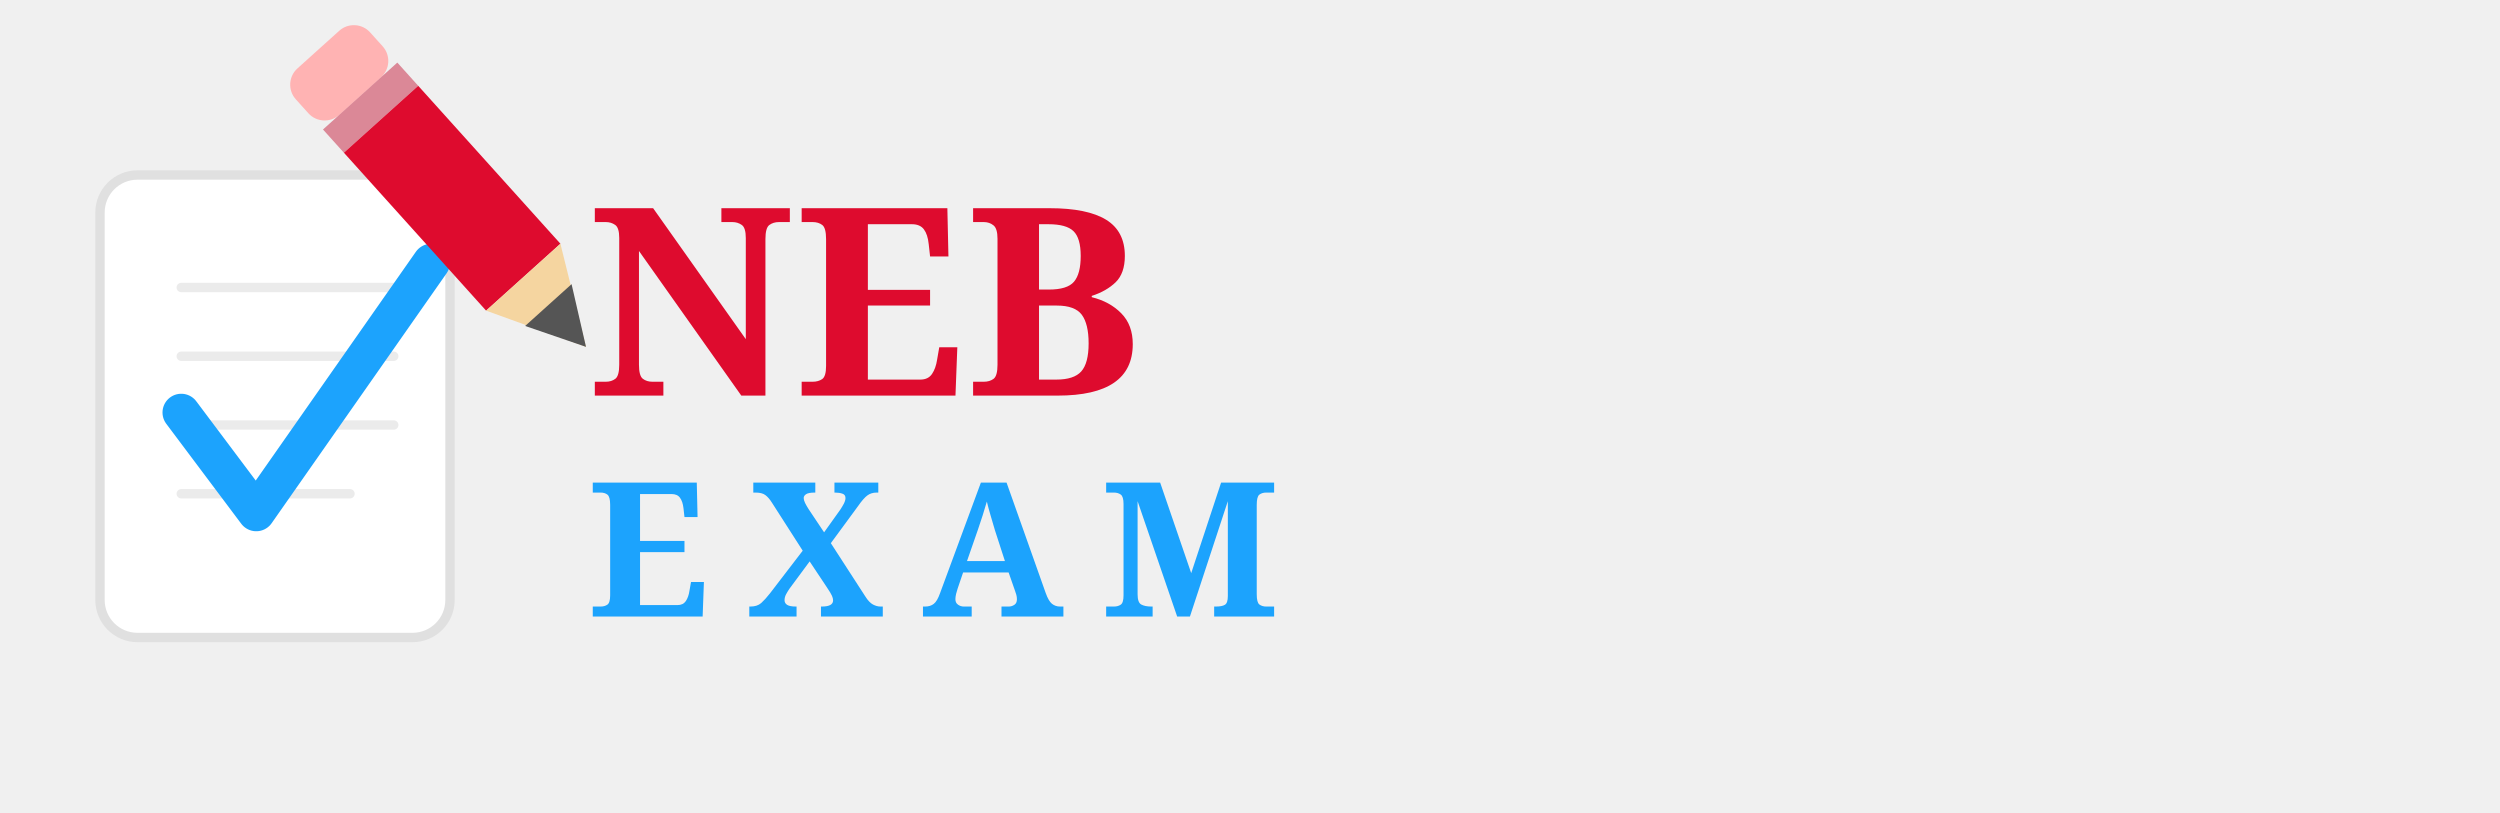
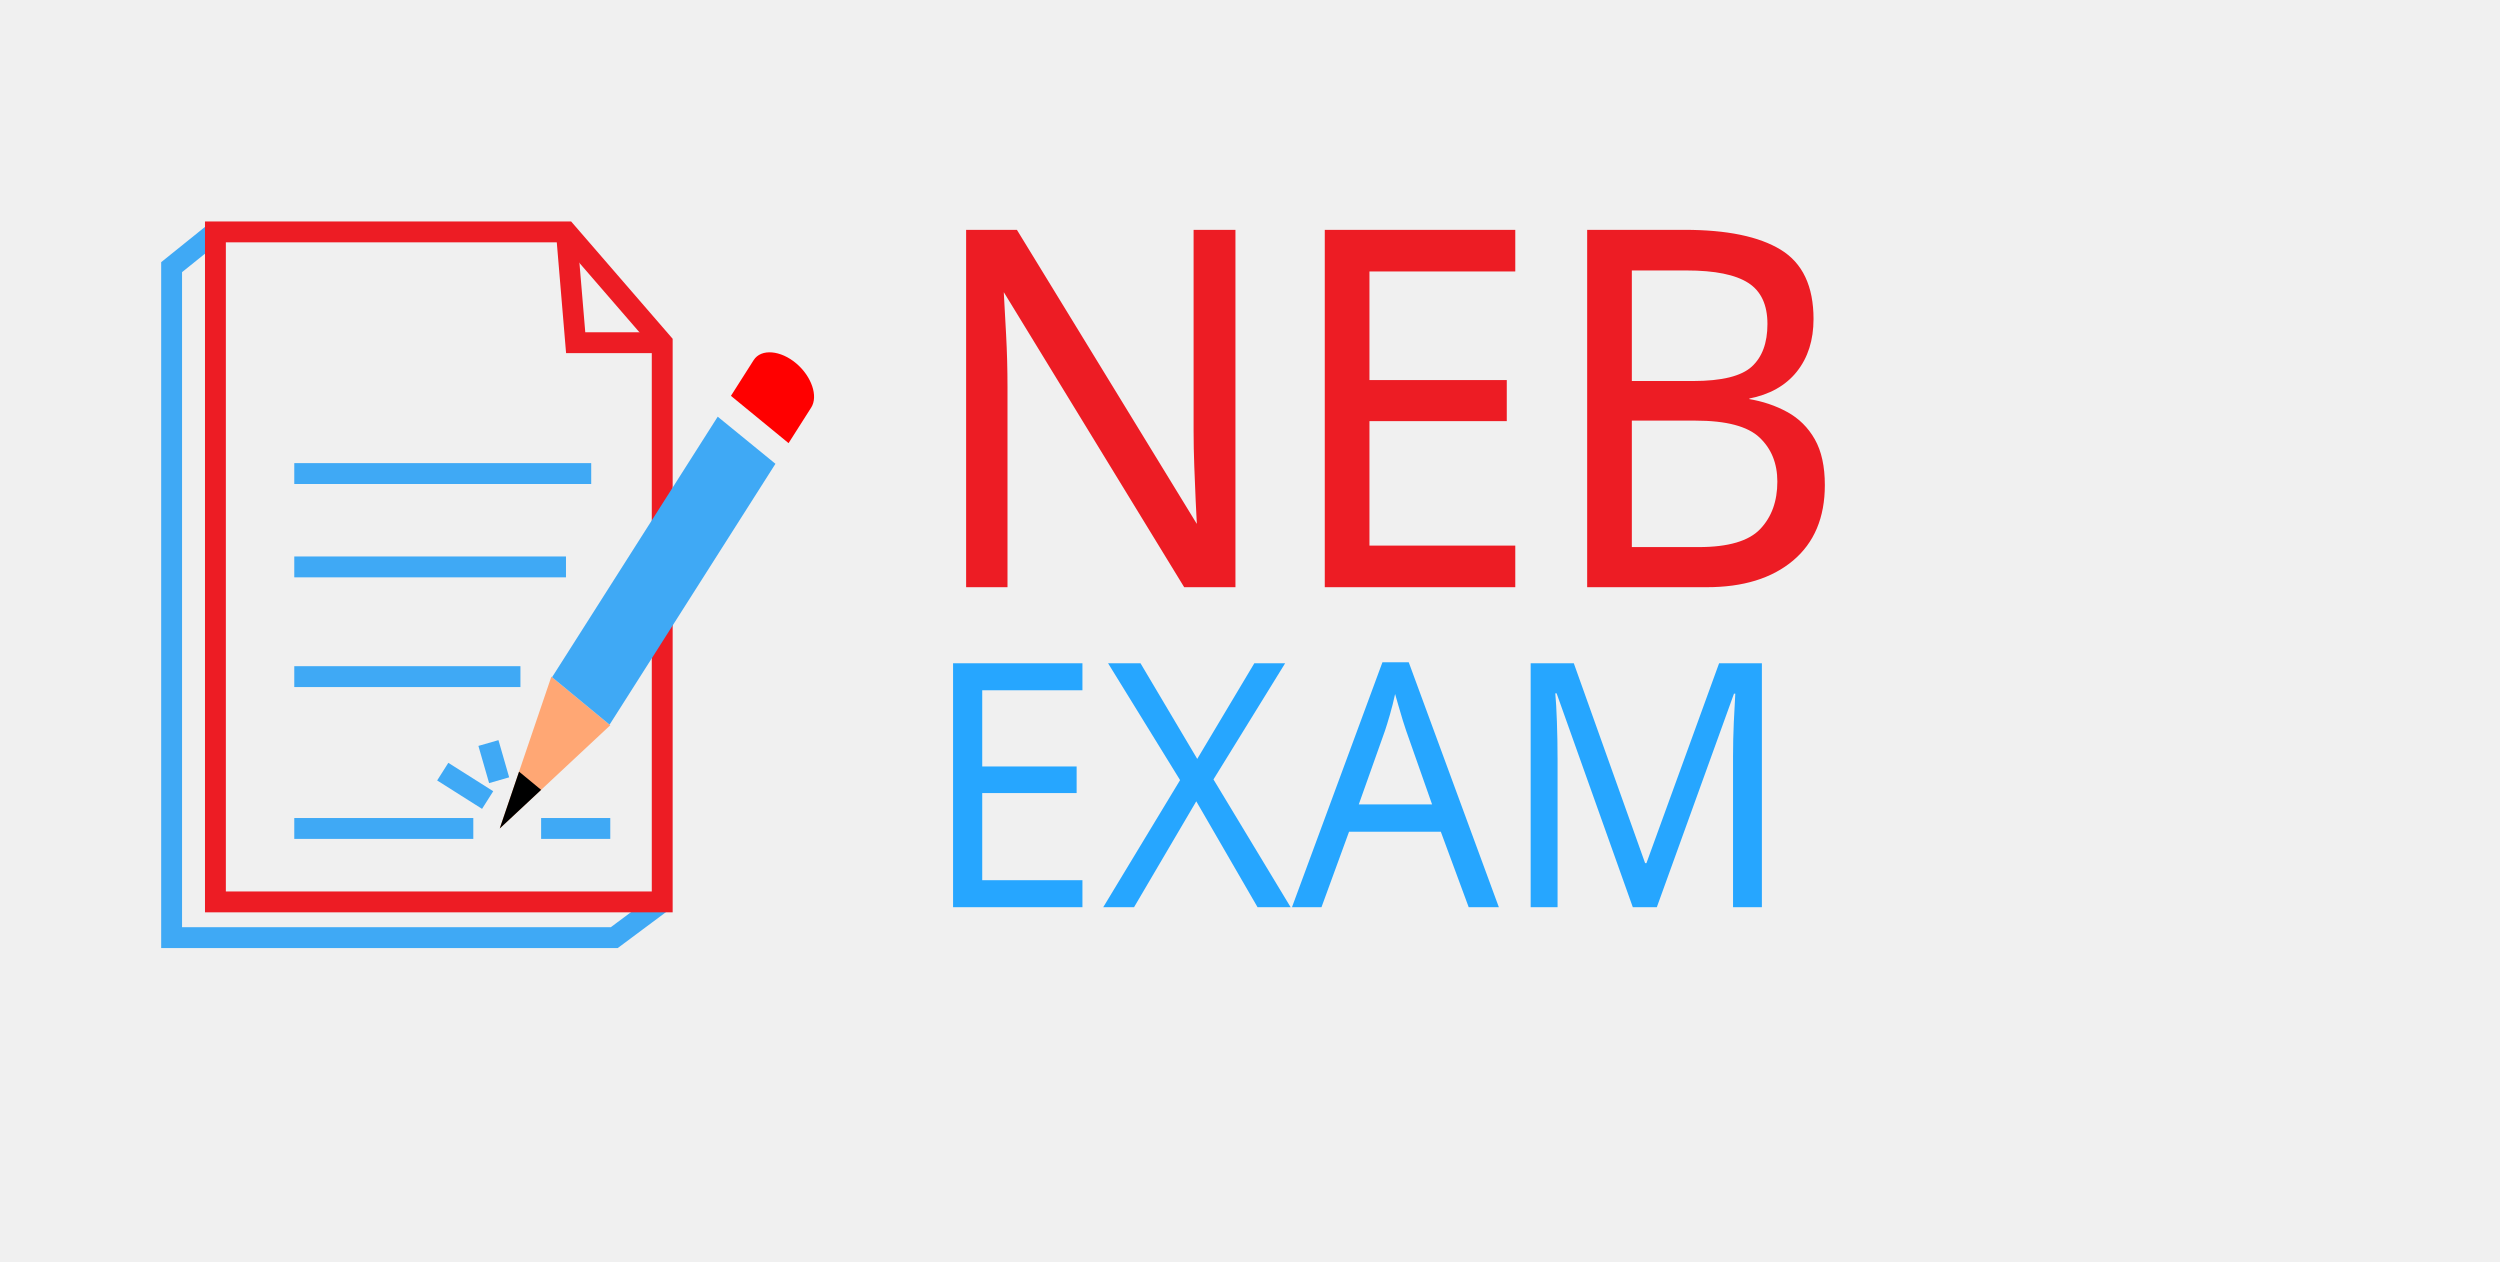
- <svg xmlns="http://www.w3.org/2000/svg" width="400" height="130" viewBox="0 0 400 130">
-   <rect x="16" y="28" width="56" height="74" rx="6" fill="white" stroke="#e0e0e0" stroke-width="1.5" />
-   <line x1="29" y1="46" x2="63" y2="46" stroke="#ebebeb" stroke-width="1.5" stroke-linecap="round" />
-   <line x1="29" y1="57" x2="63" y2="57" stroke="#ebebeb" stroke-width="1.5" stroke-linecap="round" />
-   <line x1="29" y1="68" x2="63" y2="68" stroke="#ebebeb" stroke-width="1.5" stroke-linecap="round" />
-   <line x1="29" y1="79" x2="56" y2="79" stroke="#ebebeb" stroke-width="1.5" stroke-linecap="round" />
-   <polyline points="29,66 41,82 69,42" fill="none" stroke="#1ca3fd" stroke-width="6" stroke-linecap="round" stroke-linejoin="round" />
-   <g transform="rotate(-42, 69, 28)">
-     <rect x="61" y="1" width="16" height="10" rx="3.5" fill="#ffb3b3" />
-     <rect x="61" y="11" width="16" height="5" rx="0" fill="#c0082a" opacity="0.45" />
-     <rect x="61" y="16" width="16" height="34" rx="0" fill="#de0b2e" />
-     <polygon points="61,50 77,50 69,65" fill="#f5d5a0" />
-     <polygon points="64,56 74,56 69,65" fill="#555555" />
+ <svg xmlns="http://www.w3.org/2000/svg" version="1.1" id="Layer_1" x="0px" y="0px" viewBox="0 0 1078 544" style="enable-background:new 0 0 1078 544;" xml:space="preserve">
+   <style type="text/css">
+ 	.st0{fill:none;}
+ 	.st1{fill:#26A6FF;}
+ 	.st2{font-family:'EurostileExtended-Black';}
+ 	.st3{font-size:147.346px;}
+ 	.st4{fill:#ED1C24;stroke:#ED1C24;stroke-miterlimit:10;}
+ 	.st5{font-size:214.402px;}
+ 	.st6{fill:none;stroke:#3FA9F5;stroke-width:9;stroke-miterlimit:10;}
+ 	.st7{fill:none;stroke:#ED1C24;stroke-width:9;stroke-miterlimit:10;}
+ 	.st8{fill:#FFA774;}
+ 	.st9{fill:#3FA9F5;}
+ 	.st10{fill:#FF0000;}
+ </style>
+   <rect x="397.39" y="292.92" class="st0" width="616.61" height="128.08" />
+   <text transform="matrix(0.9491 0 0 1 397.3906 391.1953)" class="st1 st2 st3">EXAM</text>
+   <text transform="matrix(0.9491 0 0 1 397.3301 252.7012)" class="st4 st2 st5">NEB</text>
+   <polyline class="st6" points="92.89,100 74,115.2 74,404.3 264.88,404.3 285.55,388.9 " />
+   <polygon class="st7" points="92.89,100 244.22,100 285.55,147.76 285.55,388.9 92.89,388.9 " />
+   <polyline class="st7" points="285.55,147.76 248.23,147.76 244.22,100 " />
+   <line class="st6" x1="126.89" y1="204.2" x2="254.93" y2="204.2" />
+   <g>
+     <g>
+       <polyline class="st8" points="237.75,291.76 215.49,357.23 263.15,312.73   " />
+       <polygon class="st9" points="309.48,179.67 334.37,199.99 262.85,312.48 238.05,292.01   " />
+       <path class="st10" d="M324.98,155.28l-9.8,15.41l24.85,20.39l9.75-15.33c3.11-4.88,0.18-13.41-6.37-18.99    C336.65,150.99,328.2,150.23,324.98,155.28z" />
+       <line class="st0" x1="315.18" y1="170.7" x2="309.48" y2="179.67" />
+     </g>
+     <line class="st0" x1="340.04" y1="191.09" x2="334.37" y2="199.99" />
+     <polygon points="215.49,357.23 223.82,332.73 233.33,340.58  " />
  </g>
-   <text x="94" y="47" dominant-baseline="central" font-family="Georgia, serif" font-weight="bold" font-size="42" fill="#de0b2e">NEB</text>
-   <text x="94" y="87" dominant-baseline="central" font-family="Georgia, serif" font-weight="bold" font-size="30" fill="#1ca3fd" letter-spacing="6">EXAM</text>
+   <line class="st6" x1="126.89" y1="291.76" x2="224.41" y2="291.76" />
+   <line class="st6" x1="126.89" y1="244.45" x2="244.05" y2="244.45" />
+   <line class="st6" x1="204.09" y1="357.23" x2="126.89" y2="357.23" />
+   <line class="st6" x1="233.33" y1="357.23" x2="263.15" y2="357.23" />
+   <line class="st6" x1="210.27" y1="344.98" x2="190.91" y2="332.73" />
+   <line class="st6" x1="215.23" y1="336.43" x2="210.61" y2="320.39" />
</svg>
